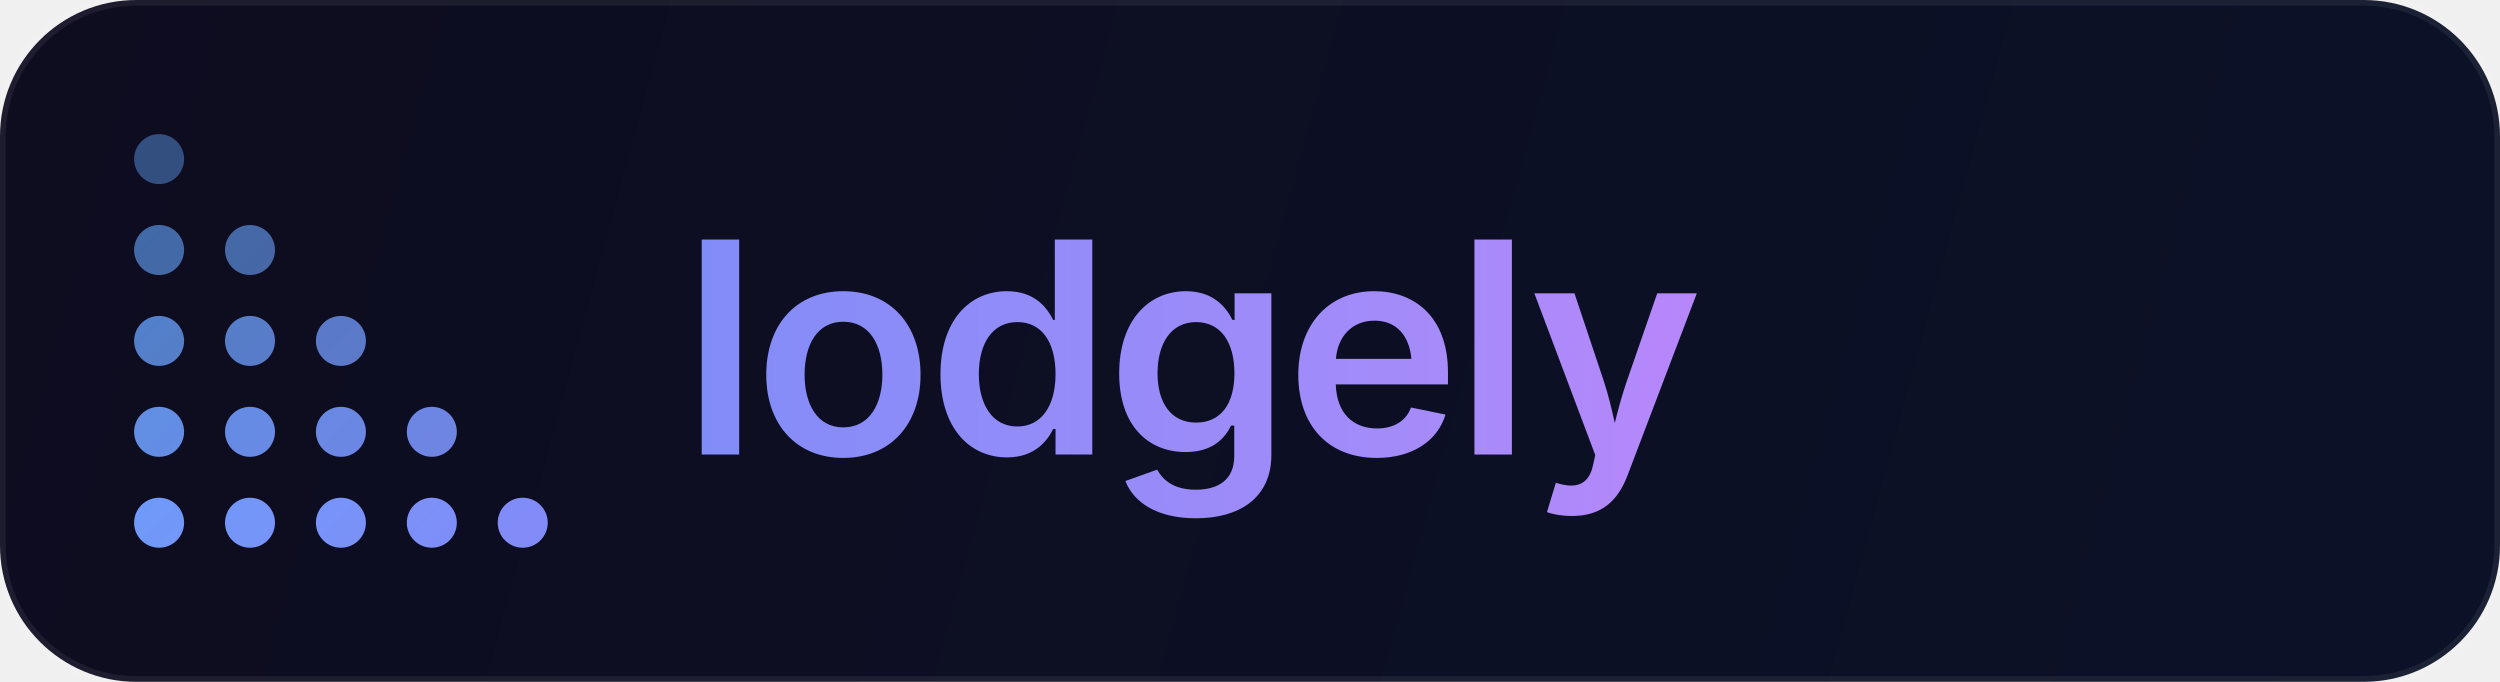
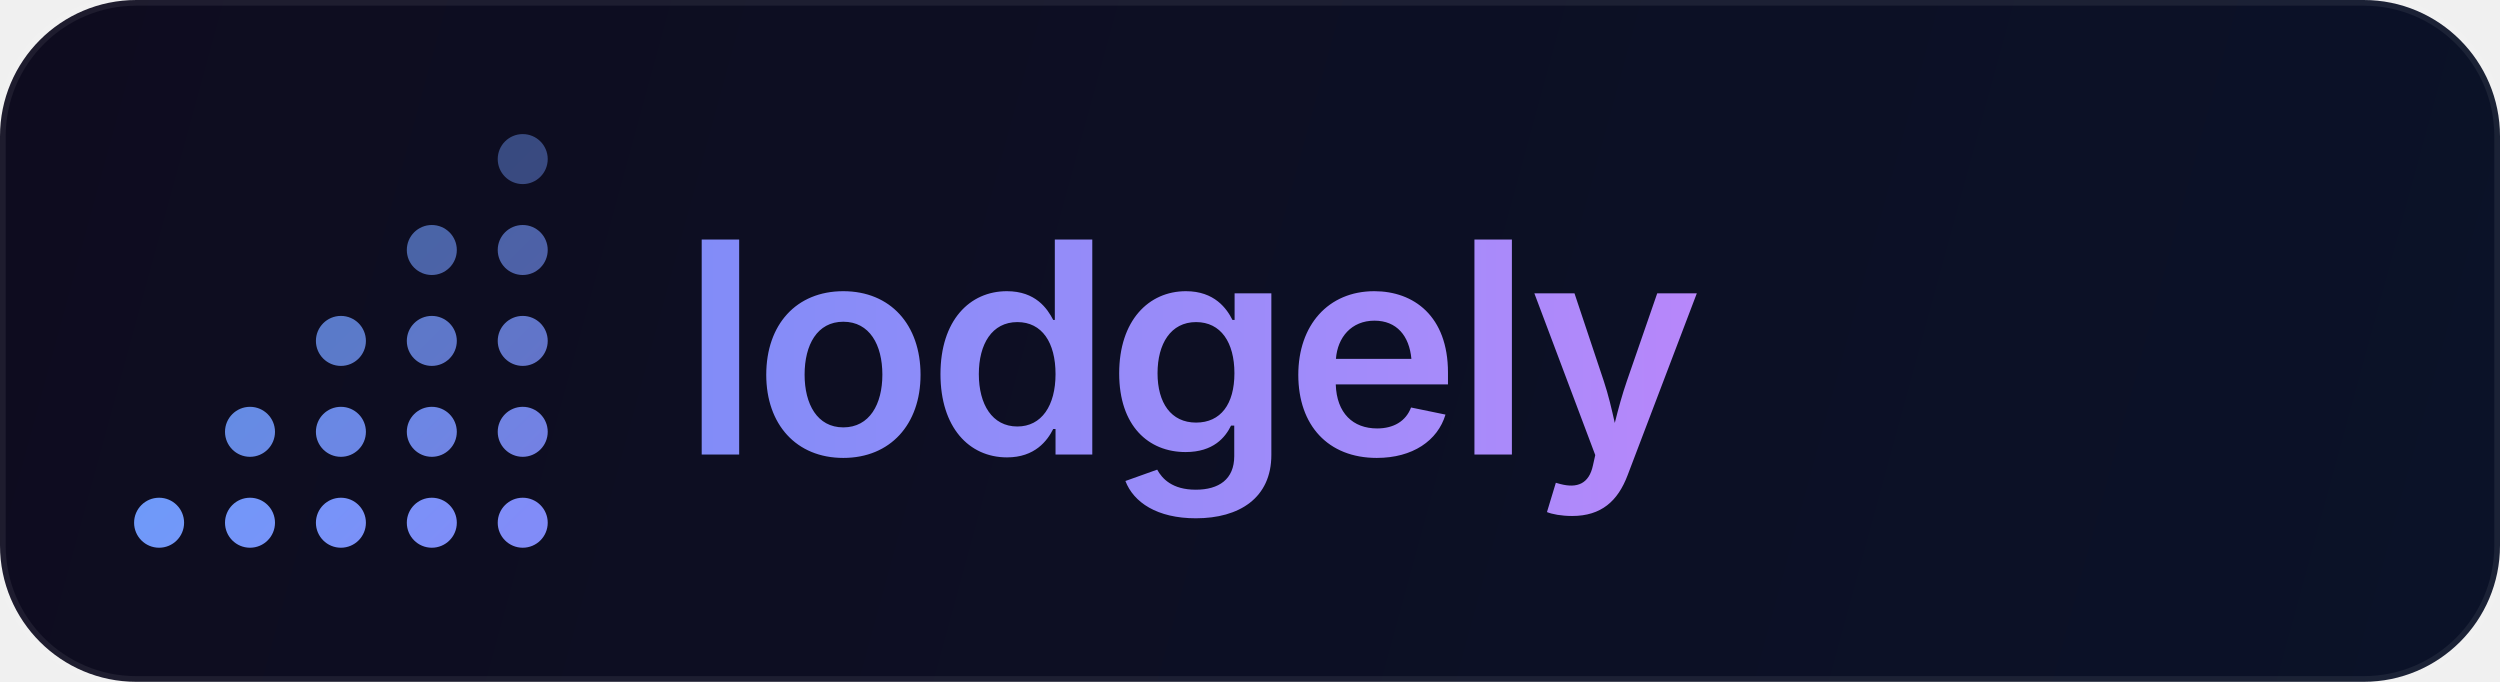
<svg xmlns="http://www.w3.org/2000/svg" viewBox="0 0 220 60">
  <defs>
    <linearGradient id="bg" x1="0" y1="0" x2="220" y2="60" gradientUnits="userSpaceOnUse">
      <stop offset="0" stop-color="#0e0c1f" />
      <stop offset="1" stop-color="#0b1228" />
    </linearGradient>
    <linearGradient id="ic" x1="14" y1="14" x2="46" y2="46" gradientUnits="userSpaceOnUse">
      <stop offset="0" stop-color="#60a5fa" />
      <stop offset="1" stop-color="#818cf8" />
    </linearGradient>
    <linearGradient id="tx" x1="60" y1="0" x2="212" y2="0" gradientUnits="userSpaceOnUse">
      <stop offset="0" stop-color="#818cf8" />
      <stop offset="0.45" stop-color="#a78bfa" />
      <stop offset="1" stop-color="#e879f9" />
    </linearGradient>
  </defs>
  <rect width="220" height="60" rx="12" fill="url(#bg)" />
  <rect width="220" height="60" rx="12" fill="none" stroke="white" stroke-opacity="0.07" stroke-width="1" />
  <circle cx="14" cy="46" r="2.2" fill="url(#ic)" />
-   <circle cx="14" cy="38" r="2.2" fill="url(#ic)" opacity=".90" />
-   <circle cx="14" cy="30" r="2.2" fill="url(#ic)" opacity=".78" />
-   <circle cx="14" cy="22" r="2.2" fill="url(#ic)" opacity=".62" />
-   <circle cx="14" cy="14" r="2.2" fill="url(#ic)" opacity=".44" />
  <circle cx="22" cy="46" r="2.2" fill="url(#ic)" />
  <circle cx="22" cy="38" r="2.2" fill="url(#ic)" opacity=".90" />
-   <circle cx="22" cy="30" r="2.2" fill="url(#ic)" opacity=".78" />
-   <circle cx="22" cy="22" r="2.2" fill="url(#ic)" opacity=".62" />
  <circle cx="30" cy="46" r="2.2" fill="url(#ic)" />
  <circle cx="30" cy="38" r="2.2" fill="url(#ic)" opacity=".90" />
  <circle cx="30" cy="30" r="2.2" fill="url(#ic)" opacity=".78" />
  <circle cx="38" cy="46" r="2.2" fill="url(#ic)" />
  <circle cx="38" cy="38" r="2.2" fill="url(#ic)" opacity=".90" />
+   <circle cx="38" cy="30" r="2.2" fill="url(#ic)" opacity=".78" />
+   <circle cx="38" cy="22" r="2.2" fill="url(#ic)" opacity=".62" />
  <circle cx="46" cy="46" r="2.2" fill="url(#ic)" />
+   <circle cx="46" cy="38" r="2.2" fill="url(#ic)" opacity=".90" />
+   <circle cx="46" cy="30" r="2.2" fill="url(#ic)" opacity=".78" />
+   <circle cx="46" cy="22" r="2.2" fill="url(#ic)" opacity=".62" />
+   <circle cx="46" cy="14" r="2.2" fill="url(#ic)" opacity=".44" />
  <text x="60" y="40" font-family="'InterVariable','Inter',-apple-system,BlinkMacSystemFont,'Segoe UI',system-ui,sans-serif" font-size="26" font-weight="600" letter-spacing="-.5" fill="url(#tx)">lodgely</text>
</svg>
